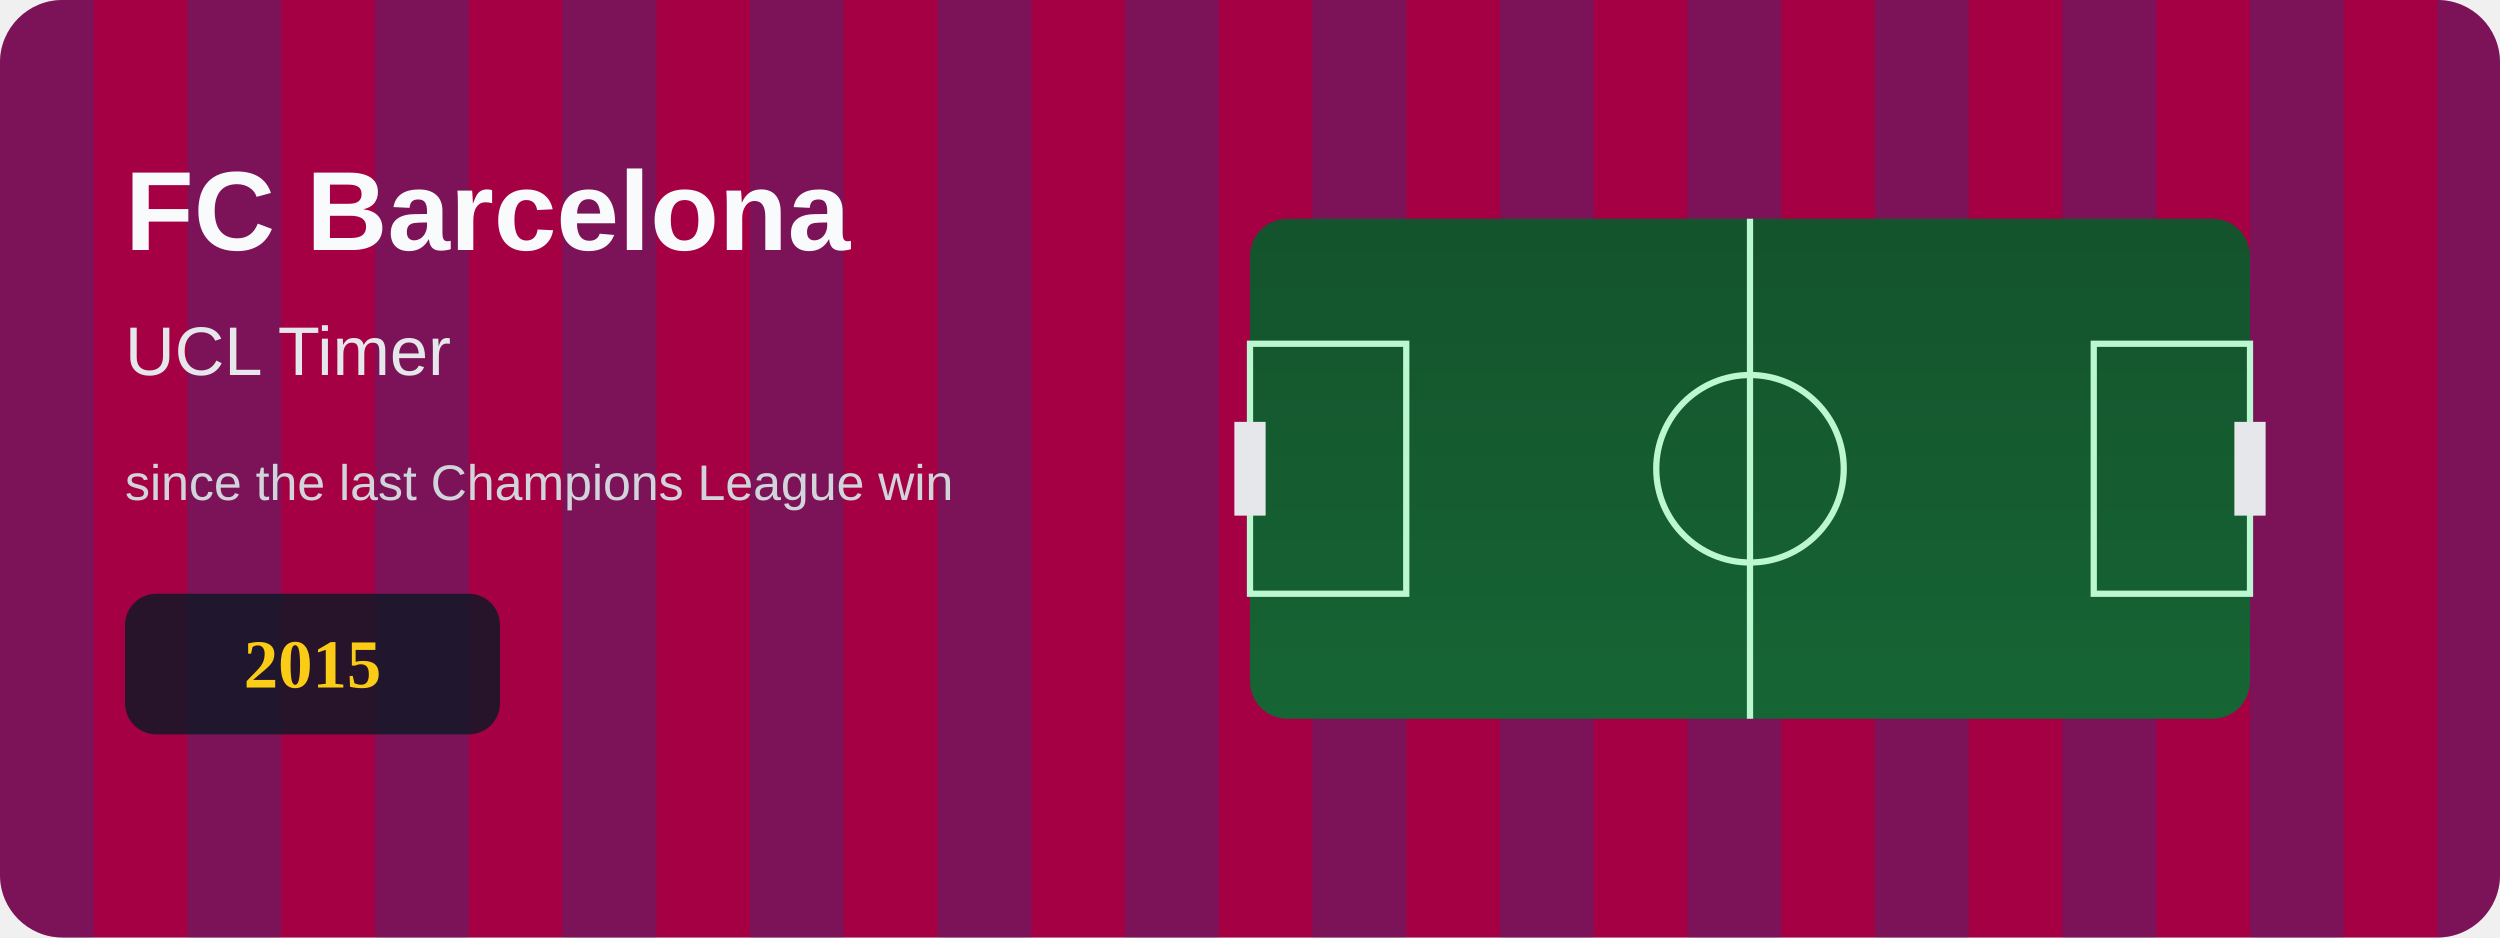
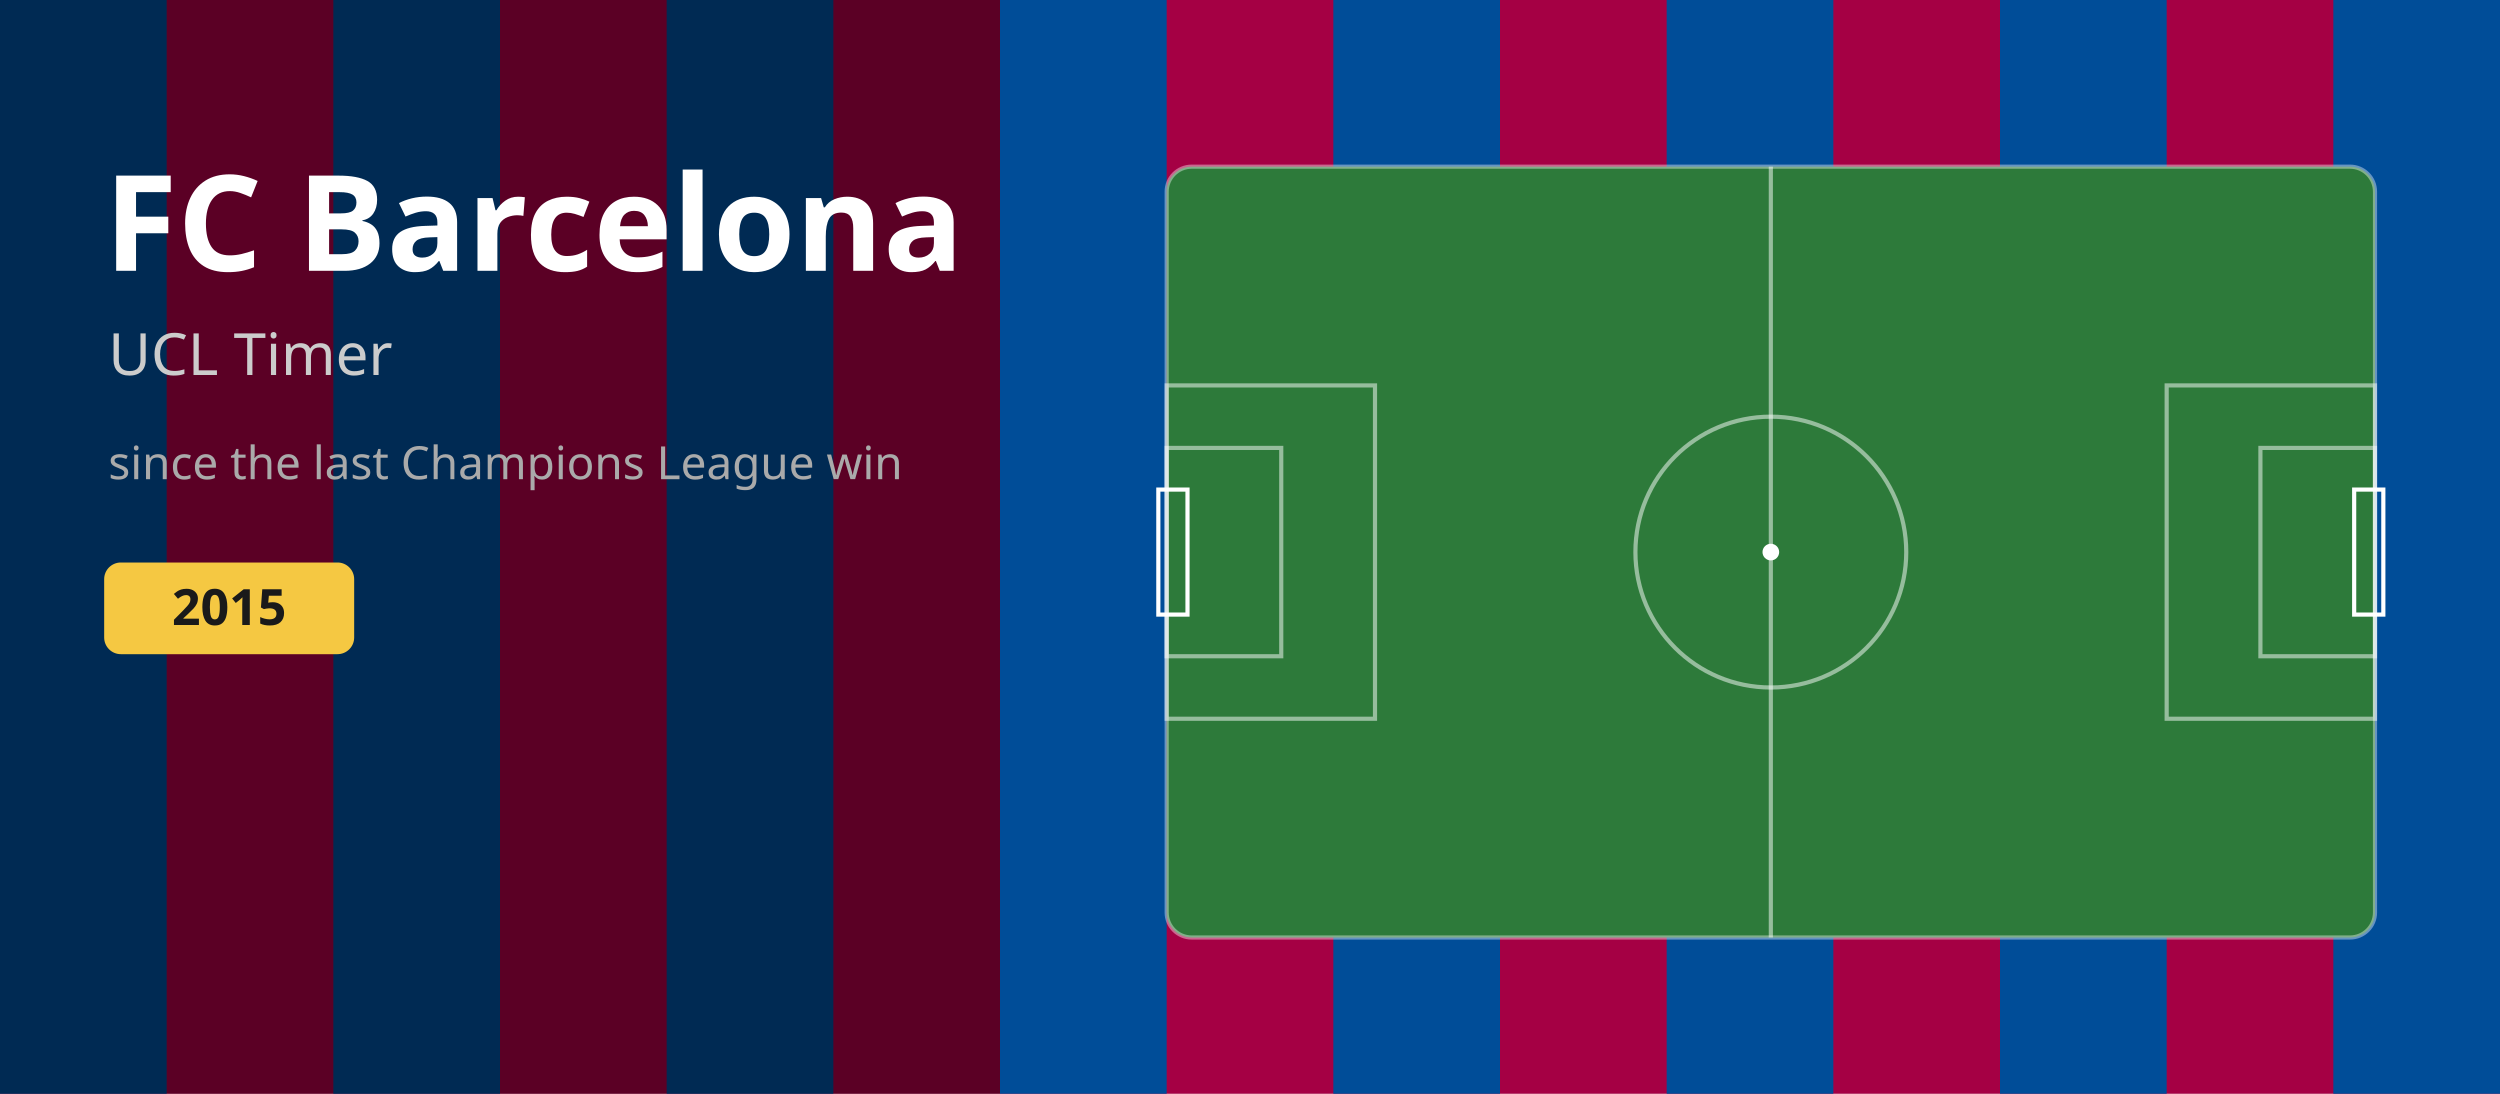
- <svg xmlns="http://www.w3.org/2000/svg" width="800" height="300" viewBox="0 0 800 300">
-   <defs>
-     <linearGradient id="barcaBg" x1="0" y1="0" x2="800" y2="300">
-       <stop offset="0%" stop-color="#a50044" />
-       <stop offset="100%" stop-color="#004d98" />
-     </linearGradient>
-     <pattern id="stripes" width="60" height="300" patternUnits="userSpaceOnUse">
-       <rect width="30" height="300" fill="#004d98" opacity="0.25" />
-     </pattern>
-     <linearGradient id="pitch" x1="0" y1="0" x2="0" y2="1">
-       <stop offset="0%" stop-color="#14532d" />
-       <stop offset="100%" stop-color="#166534" />
-     </linearGradient>
-   </defs>
-   <rect width="800" height="300" rx="20" fill="url(#barcaBg)" />
-   <rect width="800" height="300" rx="20" fill="url(#stripes)" />
-   <text x="40" y="80" font-family="Arial" font-size="36" font-weight="700" fill="#f9fafb">
-     FC Barcelona
-   </text>
-   <text x="40" y="120" font-family="Arial" font-size="22" fill="#e5e7eb">
-     UCL Timer
-   </text>
-   <text x="40" y="160" font-family="Arial" font-size="16" fill="#d1d5db">
-     since the last Champions League win
-   </text>
-   <rect x="40" y="190" width="120" height="45" rx="10" fill="#111827" opacity="0.85" />
-   <text x="100" y="220" text-anchor="middle" font-size="22" fill="#facc15" font-weight="700">
-     2015
-   </text>
-   <g transform="translate(400,70)">
-     <rect width="320" height="160" rx="12" fill="url(#pitch)" />
-     <line x1="160" y1="0" x2="160" y2="160" stroke="#bbf7d0" stroke-width="2" />
-     <circle cx="160" cy="80" r="30" stroke="#bbf7d0" stroke-width="2" fill="none" />
-     <rect x="0" y="40" width="50" height="80" stroke="#bbf7d0" stroke-width="2" fill="none" />
-     <rect x="270" y="40" width="50" height="80" stroke="#bbf7d0" stroke-width="2" fill="none" />
-     <rect x="-5" y="65" width="10" height="30" fill="#e5e7eb" />
-     <rect x="315" y="65" width="10" height="30" fill="#e5e7eb" />
-   </g>
+ <svg xmlns="http://www.w3.org/2000/svg" viewBox="0 0 1200 525" width="1200" height="525">
+   <rect width="1200" height="525" fill="#a50044" />
+   <rect x="0" y="0" width="80" height="525" fill="#004d98" />
+   <rect x="160" y="0" width="80" height="525" fill="#004d98" />
+   <rect x="320" y="0" width="80" height="525" fill="#004d98" />
+   <rect x="480" y="0" width="80" height="525" fill="#004d98" />
+   <rect x="640" y="0" width="80" height="525" fill="#004d98" />
+   <rect x="800" y="0" width="80" height="525" fill="#004d98" />
+   <rect x="960" y="0" width="80" height="525" fill="#004d98" />
+   <rect x="1120" y="0" width="80" height="525" fill="#004d98" />
+   <rect x="0" y="0" width="480" height="525" fill="rgba(0,0,0,0.45)" />
+   <text x="50" y="130" font-family="Segoe UI, sans-serif" font-size="64" font-weight="700" fill="#ffffff">FC Barcelona</text>
+   <text x="52" y="180" font-family="Segoe UI, sans-serif" font-size="28" fill="#cccccc">UCL Timer</text>
+   <text x="52" y="230" font-family="Segoe UI, sans-serif" font-size="22" fill="#aaaaaa">since the last Champions League win</text>
+   <rect x="50" y="270" width="120" height="44" rx="8" fill="#f5c842" />
+   <text x="110" y="300" font-family="Segoe UI, sans-serif" font-size="24" font-weight="700" fill="#1a1a1a" text-anchor="middle">2015</text>
+   <rect x="560" y="80" width="580" height="370" rx="12" fill="#2d7a3a" />
+   <rect x="560" y="80" width="580" height="370" rx="12" fill="none" stroke="rgba(255,255,255,0.4)" stroke-width="2" />
+   <line x1="850" y1="80" x2="850" y2="450" stroke="rgba(255,255,255,0.5)" stroke-width="2" />
+   <circle cx="850" cy="265" r="65" fill="none" stroke="rgba(255,255,255,0.5)" stroke-width="2" />
+   <circle cx="850" cy="265" r="4" fill="white" />
+   <rect x="560" y="185" width="100" height="160" fill="none" stroke="rgba(255,255,255,0.5)" stroke-width="2" />
+   <rect x="560" y="215" width="55" height="100" fill="none" stroke="rgba(255,255,255,0.5)" stroke-width="2" />
+   <rect x="1040" y="185" width="100" height="160" fill="none" stroke="rgba(255,255,255,0.5)" stroke-width="2" />
+   <rect x="1085" y="215" width="55" height="100" fill="none" stroke="rgba(255,255,255,0.5)" stroke-width="2" />
+   <rect x="556" y="235" width="14" height="60" fill="none" stroke="white" stroke-width="2" />
+   <rect x="1130" y="235" width="14" height="60" fill="none" stroke="white" stroke-width="2" />
</svg>
